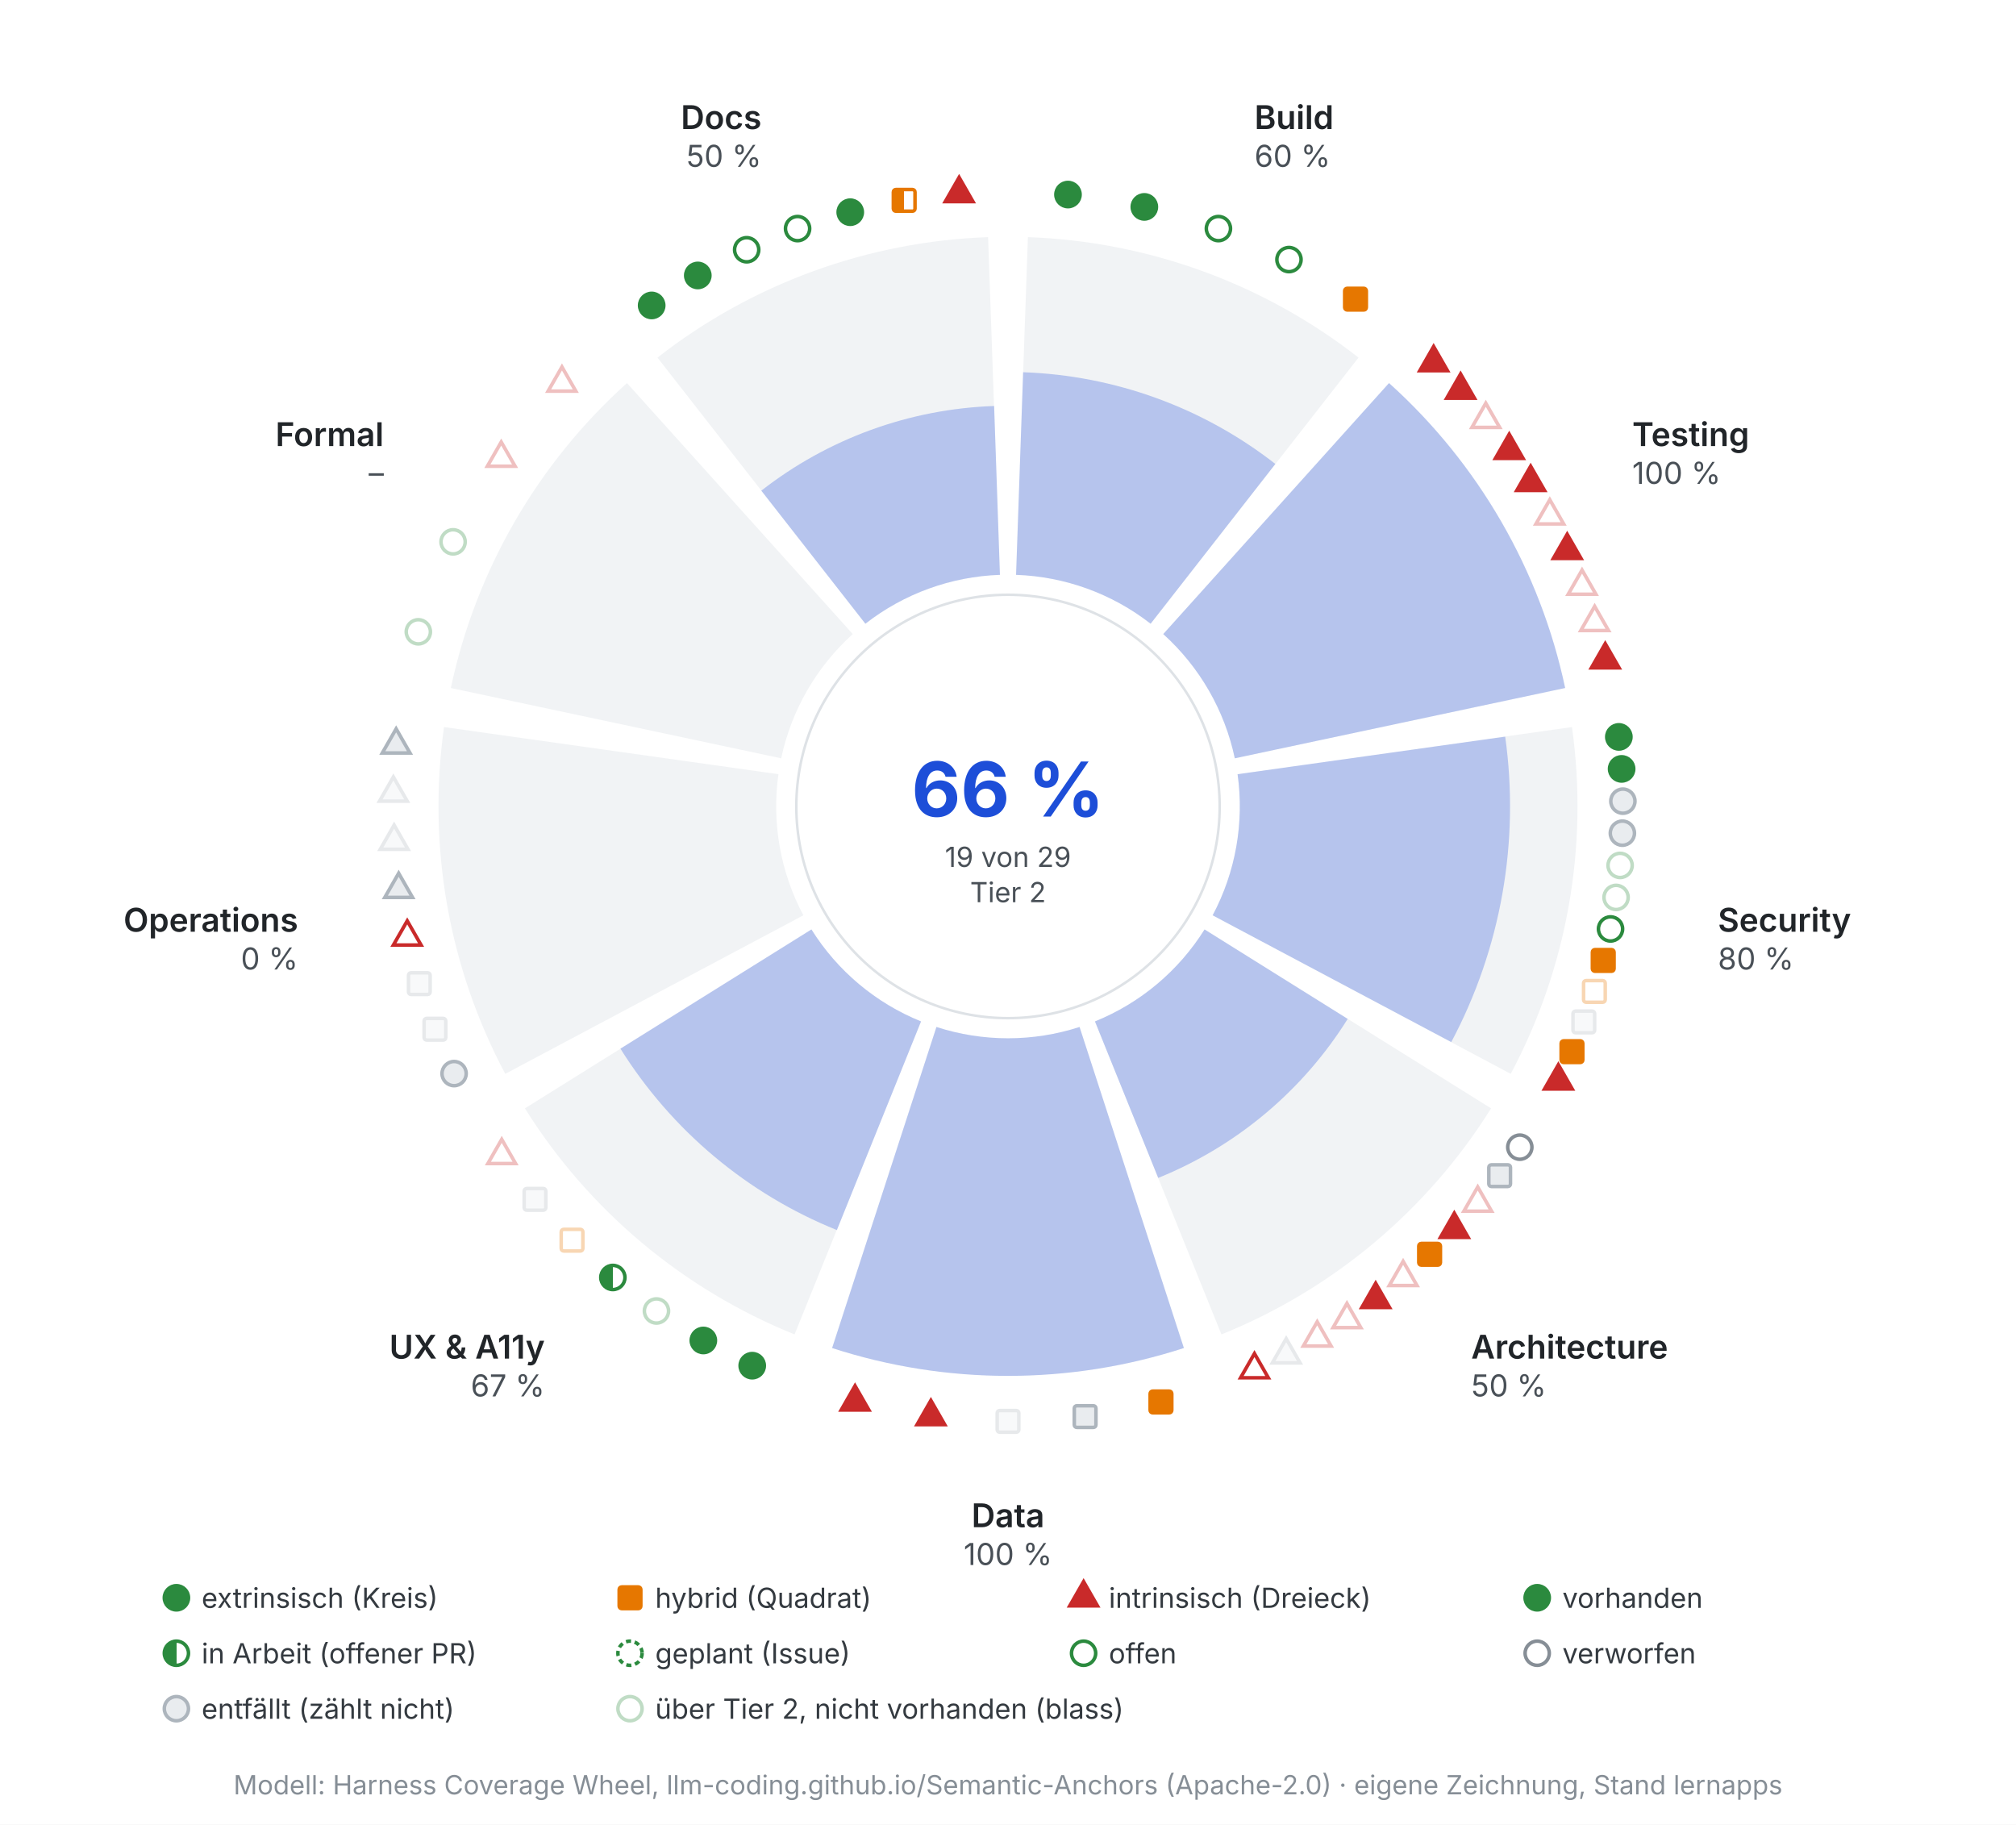
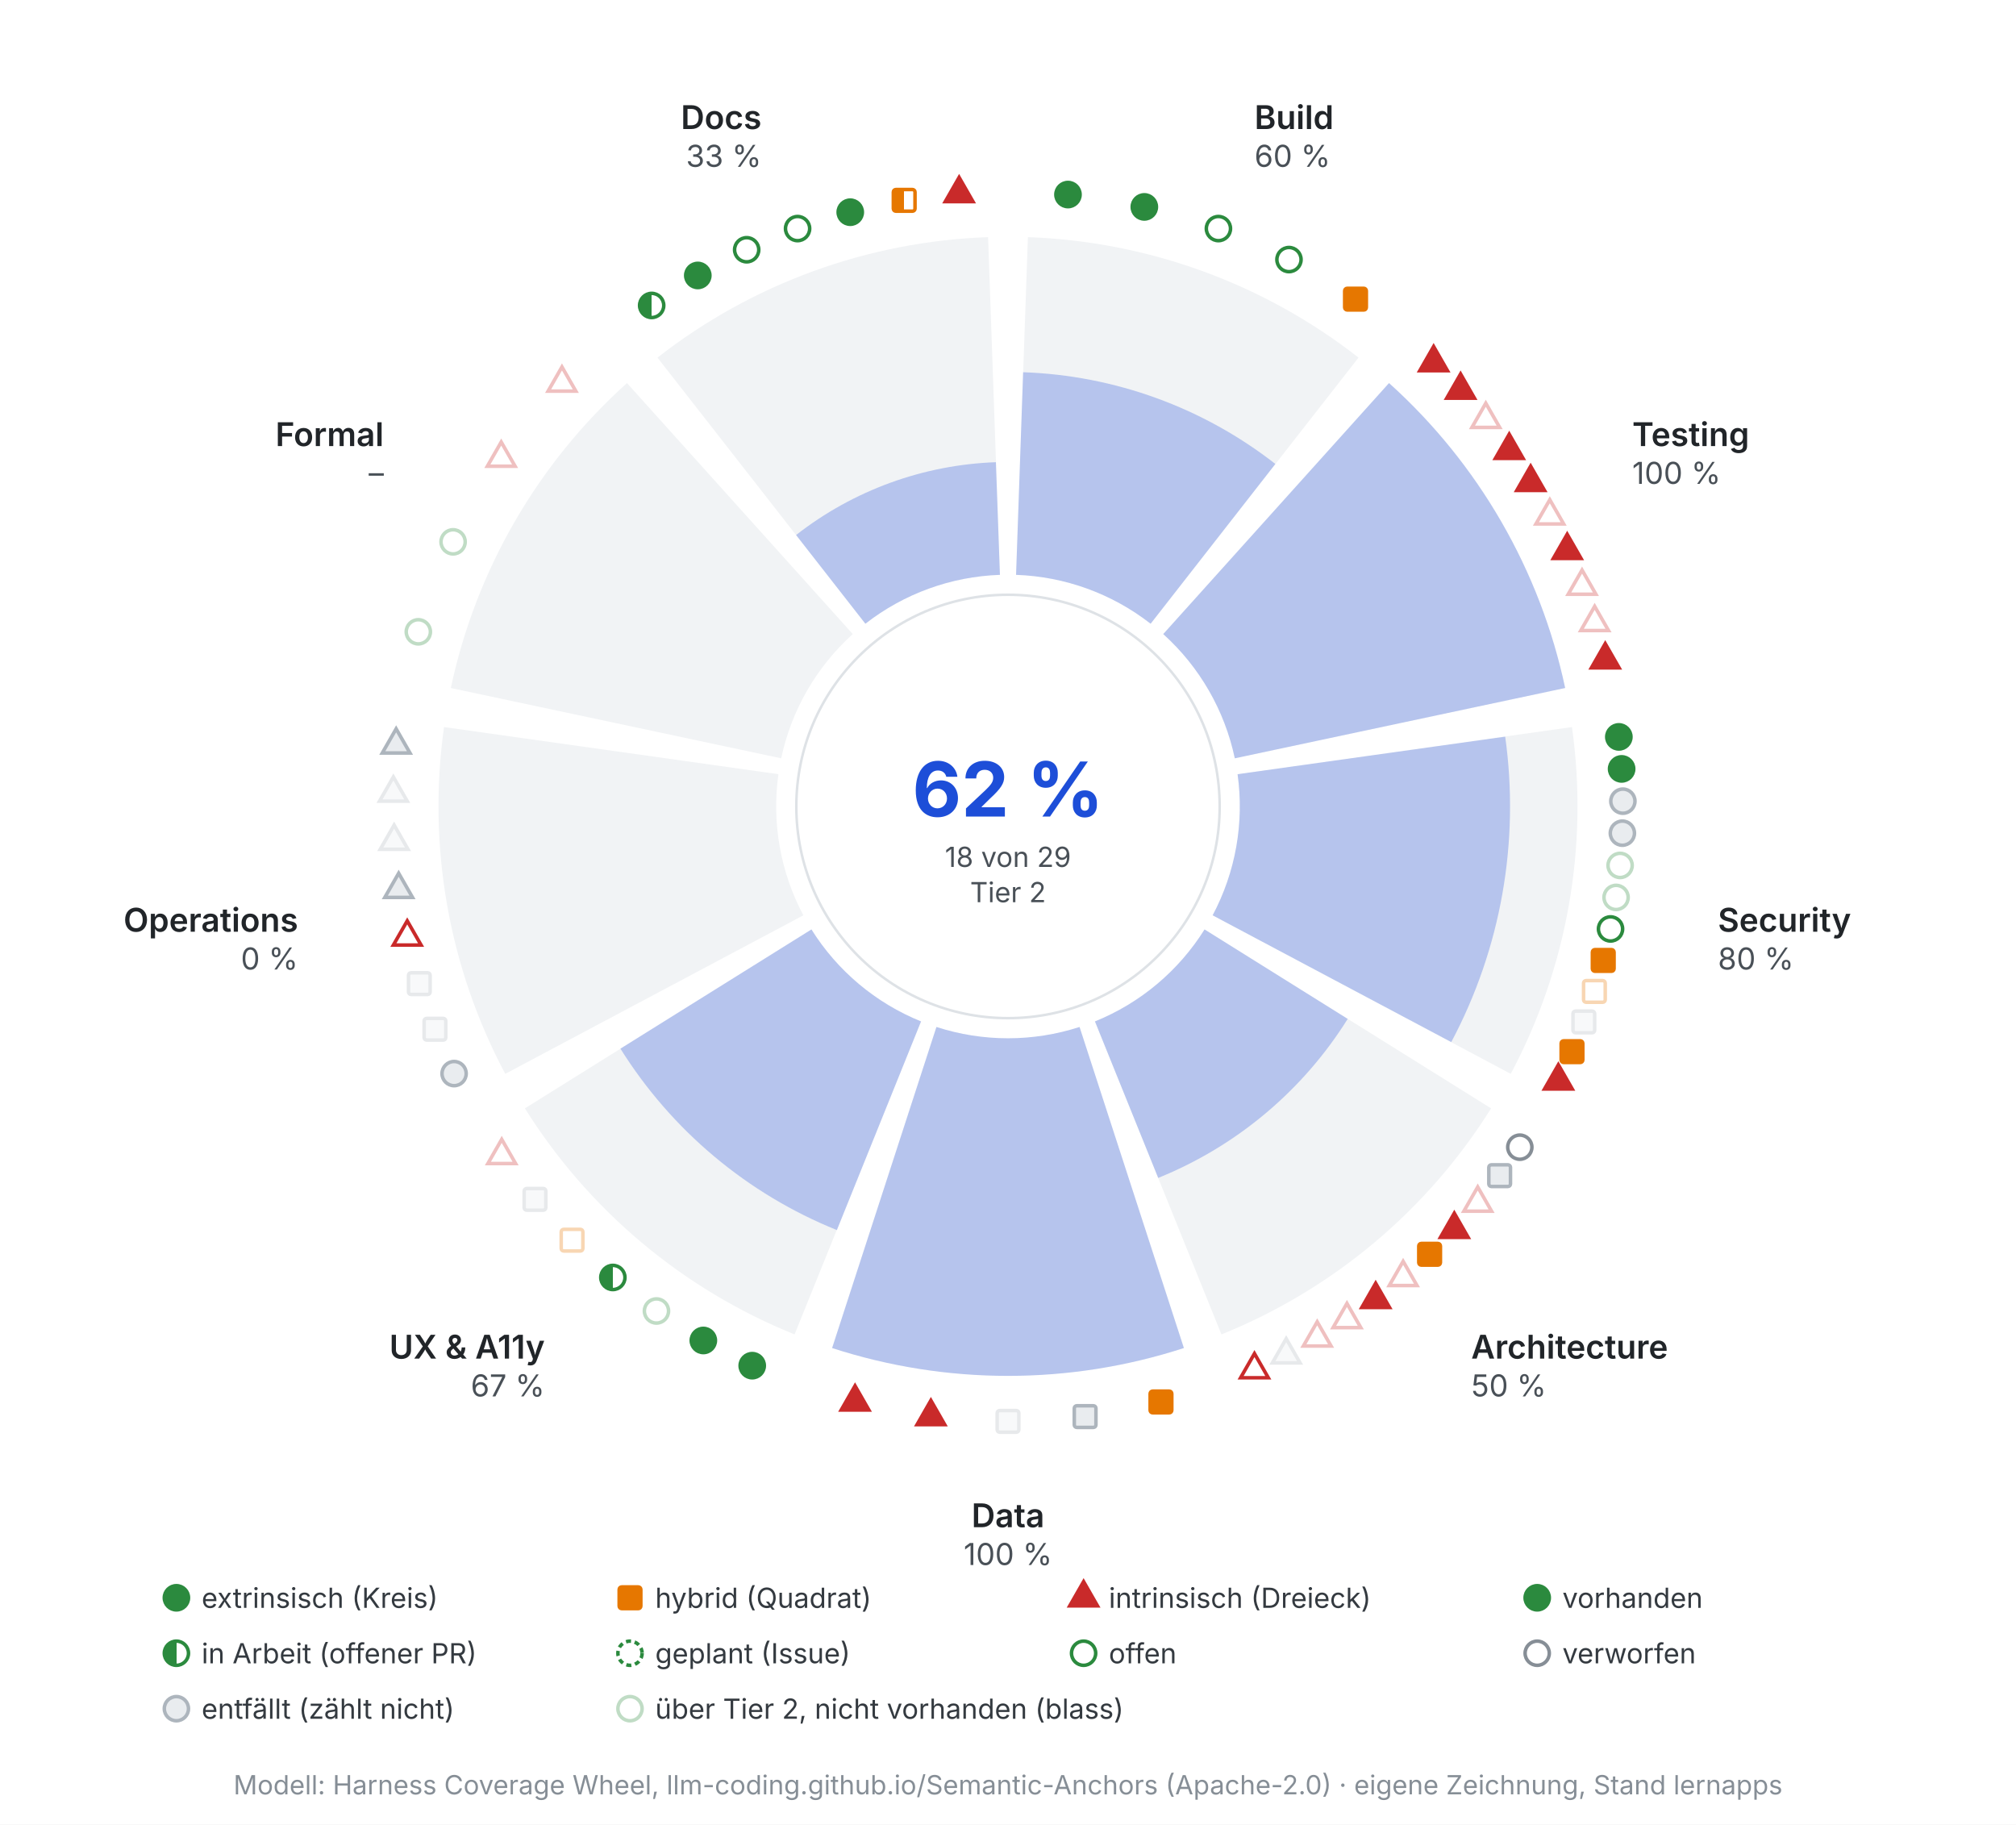
<svg xmlns="http://www.w3.org/2000/svg" viewBox="0 0 800 724" width="800" height="724" role="img" font-family="system-ui, -apple-system, 'Segoe UI', sans-serif">
  <defs>
    <linearGradient id="halb-G">
      <stop offset="50%" stop-color="#2b8a3e" />
      <stop offset="50%" stop-color="#fff" />
    </linearGradient>
    <linearGradient id="halb-A">
      <stop offset="50%" stop-color="#e67700" />
      <stop offset="50%" stop-color="#fff" />
    </linearGradient>
    <linearGradient id="halb-R">
      <stop offset="50%" stop-color="#c92a2a" />
      <stop offset="50%" stop-color="#fff" />
    </linearGradient>
  </defs>
  <rect width="800" height="724" fill="#fff" />
  <path d="M407.9 94.1 A226 226 0 0 1 539.1 141.9 L456.6 247.5 A92 92 0 0 0 403.2 228.1 Z" fill="#f1f3f5" />
  <path d="M406 147.7 A172.4 172.4 0 0 1 506.1 184.1 L456.6 247.5 A92 92 0 0 0 403.2 228.1 Z" fill="#1d4ed8" fill-opacity="0.28" />
  <circle cx="423.8" cy="77.2" r="4.8" fill="#2b8a3e" stroke="#2b8a3e" stroke-width="1.4" />
  <circle cx="454.1" cy="82.1" r="4.8" fill="#2b8a3e" stroke="#2b8a3e" stroke-width="1.4" />
  <circle cx="483.5" cy="90.7" r="4.8" fill="#fff" stroke="#2b8a3e" stroke-width="1.4" />
  <circle cx="511.5" cy="103" r="4.8" fill="#fff" stroke="#2b8a3e" stroke-width="1.4" />
  <rect x="533.6" y="114.4" width="8.6" height="8.6" rx="1" fill="#e67700" stroke="#e67700" stroke-width="1.4" />
  <text x="497.8" y="51.2" text-anchor="start" font-size="13" font-weight="600" fill="#212529">Build</text>
  <text x="497.8" y="66.2" text-anchor="start" font-size="12" fill="#495057">60 %</text>
  <path d="M551.2 152 A226 226 0 0 1 621.1 273 L490 300.9 A92 92 0 0 0 461.6 251.6 Z" fill="#f1f3f5" />
  <path d="M551.2 152 A226 226 0 0 1 621.1 273 L490 300.9 A92 92 0 0 0 461.6 251.6 Z" fill="#1d4ed8" fill-opacity="0.28" />
  <polygon points="568.9,137.5 574.4,147.1 563.4,147.1" fill="#c92a2a" stroke="#c92a2a" stroke-width="1.4" />
  <polygon points="579.6,148.4 585.1,158 574.1,158" fill="#c92a2a" stroke="#c92a2a" stroke-width="1.4" />
  <polygon points="589.6,160 595.1,169.6 584.1,169.6" fill="#fff" stroke="#c92a2a" stroke-width="1.4" opacity="0.3" />
  <polygon points="598.9,172.3 604.4,181.9 593.4,181.9" fill="#c92a2a" stroke="#c92a2a" stroke-width="1.4" />
  <polygon points="607.4,185 612.9,194.6 601.9,194.6" fill="#c92a2a" stroke="#c92a2a" stroke-width="1.4" />
  <polygon points="615,198.3 620.5,207.9 609.5,207.9" fill="#fff" stroke="#c92a2a" stroke-width="1.4" opacity="0.3" />
  <polygon points="621.9,212 627.4,221.6 616.4,221.6" fill="#c92a2a" stroke="#c92a2a" stroke-width="1.4" />
  <polygon points="627.8,226.2 633.3,235.8 622.3,235.8" fill="#fff" stroke="#c92a2a" stroke-width="1.4" opacity="0.3" />
  <polygon points="632.8,240.6 638.3,250.2 627.3,250.2" fill="#fff" stroke="#c92a2a" stroke-width="1.4" opacity="0.3" />
  <polygon points="637,255.4 642.5,265 631.5,265" fill="#c92a2a" stroke="#c92a2a" stroke-width="1.4" />
  <text x="647.7" y="177" text-anchor="start" font-size="13" font-weight="600" fill="#212529">Testing</text>
  <text x="647.7" y="192" text-anchor="start" font-size="12" fill="#495057">100 %</text>
  <path d="M623.8 288.5 A226 226 0 0 1 599.5 426.1 L481.2 363.2 A92 92 0 0 0 491.1 307.2 Z" fill="#f1f3f5" />
  <path d="M597.3 292.3 A199.2 199.2 0 0 1 575.9 413.5 L481.2 363.2 A92 92 0 0 0 491.1 307.2 Z" fill="#1d4ed8" fill-opacity="0.28" />
  <circle cx="642.4" cy="292.4" r="4.8" fill="#2b8a3e" stroke="#2b8a3e" stroke-width="1.4" />
  <circle cx="643.5" cy="305.1" r="4.8" fill="#2b8a3e" stroke="#2b8a3e" stroke-width="1.4" />
  <circle cx="644" cy="317.9" r="4.8" fill="#e9ecef" stroke="#adb5bd" stroke-width="1.4" />
  <circle cx="643.8" cy="330.6" r="4.8" fill="#e9ecef" stroke="#adb5bd" stroke-width="1.4" />
  <circle cx="642.9" cy="343.4" r="4.8" fill="#fff" stroke="#2b8a3e" stroke-width="1.4" opacity="0.3" />
  <circle cx="641.3" cy="356.1" r="4.8" fill="#fff" stroke="#2b8a3e" stroke-width="1.4" opacity="0.3" />
  <circle cx="639.1" cy="368.6" r="4.8" fill="#fff" stroke="#2b8a3e" stroke-width="1.4" />
  <rect x="631.9" y="376.8" width="8.6" height="8.6" rx="1" fill="#e67700" stroke="#e67700" stroke-width="1.4" />
  <rect x="628.4" y="389.1" width="8.6" height="8.6" rx="1" fill="#fff" stroke="#e67700" stroke-width="1.4" opacity="0.3" />
  <rect x="624.2" y="401.2" width="8.6" height="8.6" rx="1" fill="#e9ecef" stroke="#adb5bd" stroke-width="1.4" opacity="0.3" />
  <rect x="619.5" y="413" width="8.6" height="8.6" rx="1" fill="#e67700" stroke="#e67700" stroke-width="1.4" />
  <polygon points="618.4,422.5 623.9,432.1 612.9,432.1" fill="#c92a2a" stroke="#c92a2a" stroke-width="1.4" />
  <text x="681.7" y="369.7" text-anchor="start" font-size="13" font-weight="600" fill="#212529">Security</text>
  <text x="681.7" y="384.7" text-anchor="start" font-size="12" fill="#495057">80 %</text>
  <path d="M591.7 439.8 A226 226 0 0 1 484.7 529.5 L434.5 405.3 A92 92 0 0 0 478 368.8 Z" fill="#f1f3f5" />
  <path d="M534.8 404.3 A159 159 0 0 1 459.6 467.4 L434.5 405.3 A92 92 0 0 0 478 368.8 Z" fill="#1d4ed8" fill-opacity="0.28" />
  <circle cx="603.1" cy="455.2" r="4.8" fill="#fff" stroke="#868e96" stroke-width="1.4" />
  <rect x="590.8" y="462.2" width="8.6" height="8.6" rx="1" fill="#e9ecef" stroke="#adb5bd" stroke-width="1.4" />
  <polygon points="586.4,471 591.9,480.6 580.9,480.6" fill="#fff" stroke="#c92a2a" stroke-width="1.4" opacity="0.3" />
  <polygon points="577.1,481.4 582.6,491 571.6,491" fill="#c92a2a" stroke="#c92a2a" stroke-width="1.4" />
  <rect x="563" y="493.4" width="8.6" height="8.6" rx="1" fill="#e67700" stroke="#e67700" stroke-width="1.4" />
  <polygon points="556.8,500.5 562.3,510.1 551.3,510.1" fill="#fff" stroke="#c92a2a" stroke-width="1.4" opacity="0.3" />
  <polygon points="545.9,509.2 551.4,518.8 540.4,518.8" fill="#c92a2a" stroke="#c92a2a" stroke-width="1.4" />
  <polygon points="534.5,517.2 540,526.8 529,526.8" fill="#fff" stroke="#c92a2a" stroke-width="1.4" opacity="0.3" />
  <polygon points="522.7,524.5 528.2,534.1 517.2,534.1" fill="#fff" stroke="#c92a2a" stroke-width="1.4" opacity="0.3" />
  <polygon points="510.4,531.2 515.9,540.8 504.9,540.8" fill="#e9ecef" stroke="#adb5bd" stroke-width="1.4" opacity="0.3" />
  <polygon points="497.8,537.1 503.3,546.7 492.3,546.7" fill="#fff" stroke="#c92a2a" stroke-width="1.4" />
  <text x="583.8" y="539.1" text-anchor="start" font-size="13" font-weight="600" fill="#212529">Architecture</text>
  <text x="583.8" y="554.1" text-anchor="start" font-size="12" fill="#495057">50 %</text>
  <path d="M469.8 534.9 A226 226 0 0 1 330.2 534.9 L371.6 407.5 A92 92 0 0 0 428.4 407.5 Z" fill="#f1f3f5" />
  <path d="M469.8 534.9 A226 226 0 0 1 330.2 534.9 L371.6 407.5 A92 92 0 0 0 428.4 407.5 Z" fill="#1d4ed8" fill-opacity="0.28" />
  <rect x="456.4" y="552" width="8.6" height="8.6" rx="1" fill="#e67700" stroke="#e67700" stroke-width="1.4" />
  <rect x="426.3" y="557.8" width="8.6" height="8.6" rx="1" fill="#e9ecef" stroke="#adb5bd" stroke-width="1.4" />
  <rect x="395.7" y="559.7" width="8.6" height="8.6" rx="1" fill="#e9ecef" stroke="#adb5bd" stroke-width="1.4" opacity="0.3" />
  <polygon points="369.4,555.7 374.9,565.3 363.9,565.3" fill="#c92a2a" stroke="#c92a2a" stroke-width="1.4" />
  <polygon points="339.3,549.9 344.8,559.5 333.8,559.5" fill="#c92a2a" stroke="#c92a2a" stroke-width="1.4" />
  <text x="400" y="606" text-anchor="middle" font-size="13" font-weight="600" fill="#212529">Data</text>
  <text x="400" y="621" text-anchor="middle" font-size="12" fill="#495057">100 %</text>
  <path d="M315.3 529.5 A226 226 0 0 1 208.3 439.8 L322 368.8 A92 92 0 0 0 365.5 405.3 Z" fill="#f1f3f5" />
  <path d="M332.1 488.1 A181.333 181.333 0 0 1 246.2 416.1 L322 368.8 A92 92 0 0 0 365.5 405.3 Z" fill="#1d4ed8" fill-opacity="0.28" />
  <circle cx="298.5" cy="541.9" r="4.8" fill="#2b8a3e" stroke="#2b8a3e" stroke-width="1.4" />
  <circle cx="279.1" cy="531.9" r="4.8" fill="#2b8a3e" stroke="#2b8a3e" stroke-width="1.4" />
  <circle cx="260.5" cy="520.2" r="4.8" fill="#fff" stroke="#2b8a3e" stroke-width="1.4" opacity="0.3" />
  <circle cx="243.2" cy="506.9" r="4.8" fill="url(#halb-G)" stroke="#2b8a3e" stroke-width="1.4" />
  <rect x="222.7" y="487.8" width="8.6" height="8.6" rx="1" fill="#fff" stroke="#e67700" stroke-width="1.4" opacity="0.3" />
  <rect x="208" y="471.6" width="8.6" height="8.6" rx="1" fill="#e9ecef" stroke="#adb5bd" stroke-width="1.4" opacity="0.3" />
  <polygon points="199.1,452.1 204.6,461.7 193.6,461.7" fill="#fff" stroke="#c92a2a" stroke-width="1.4" opacity="0.3" />
  <text x="216.2" y="539.1" text-anchor="end" font-size="13" font-weight="600" fill="#212529">UX &amp; A11y</text>
  <text x="216.2" y="554.1" text-anchor="end" font-size="12" fill="#495057">67 %</text>
  <path d="M200.5 426.1 A226 226 0 0 1 176.2 288.5 L308.9 307.2 A92 92 0 0 0 318.8 363.2 Z" fill="#f1f3f5" />
  <circle cx="180.2" cy="426" r="4.8" fill="#e9ecef" stroke="#adb5bd" stroke-width="1.4" />
  <rect x="168.3" y="404.1" width="8.6" height="8.6" rx="1" fill="#e9ecef" stroke="#adb5bd" stroke-width="1.4" opacity="0.3" />
  <rect x="162.1" y="386" width="8.6" height="8.6" rx="1" fill="#e9ecef" stroke="#adb5bd" stroke-width="1.4" opacity="0.3" />
  <polygon points="161.6,365.4 167.1,375 156.1,375" fill="#fff" stroke="#c92a2a" stroke-width="1.4" />
  <polygon points="158.2,346.5 163.7,356.1 152.7,356.1" fill="#e9ecef" stroke="#adb5bd" stroke-width="1.4" />
  <polygon points="156.4,327.4 161.9,337 150.9,337" fill="#e9ecef" stroke="#adb5bd" stroke-width="1.4" opacity="0.3" />
  <polygon points="156.1,308.3 161.6,317.9 150.6,317.9" fill="#e9ecef" stroke="#adb5bd" stroke-width="1.4" opacity="0.3" />
  <polygon points="157.2,289.2 162.7,298.8 151.7,298.8" fill="#e9ecef" stroke="#adb5bd" stroke-width="1.4" />
  <text x="118.3" y="369.7" text-anchor="end" font-size="13" font-weight="600" fill="#212529">Operations</text>
  <text x="118.3" y="384.7" text-anchor="end" font-size="12" fill="#495057">0 %</text>
  <path d="M178.9 273 A226 226 0 0 1 248.8 152 L338.4 251.6 A92 92 0 0 0 310 300.9 Z" fill="#f1f3f5" />
  <circle cx="166" cy="250.7" r="4.8" fill="#fff" stroke="#2b8a3e" stroke-width="1.4" opacity="0.3" />
  <circle cx="179.8" cy="215" r="4.8" fill="#fff" stroke="#2b8a3e" stroke-width="1.4" opacity="0.3" />
  <polygon points="198.9,175.4 204.4,185 193.4,185" fill="#fff" stroke="#c92a2a" stroke-width="1.4" opacity="0.3" />
  <polygon points="223,145.6 228.5,155.2 217.5,155.2" fill="#fff" stroke="#c92a2a" stroke-width="1.4" opacity="0.3" />
  <text x="152.3" y="177" text-anchor="end" font-size="13" font-weight="600" fill="#212529">Formal</text>
  <text x="152.3" y="192" text-anchor="end" font-size="12" fill="#495057">–</text>
  <path d="M260.9 141.9 A226 226 0 0 1 392.1 94.1 L396.8 228.1 A92 92 0 0 0 343.4 247.5 Z" fill="#f1f3f5" />
-   <path d="M302.1 194.7 A159 159 0 0 1 394.5 161.1 L396.8 228.1 A92 92 0 0 0 343.4 247.5 Z" fill="#1d4ed8" fill-opacity="0.28" />
-   <circle cx="258.6" cy="121.2" r="4.8" fill="#2b8a3e" stroke="#2b8a3e" stroke-width="1.4" />
+   <path d="M315.9 212.3 A136.667 136.667 0 0 1 395.2 183.4 L396.8 228.1 A92 92 0 0 0 343.4 247.5 Z" fill="#1d4ed8" fill-opacity="0.28" />
+   <circle cx="258.6" cy="121.2" r="4.8" fill="url(#halb-G)" stroke="#2b8a3e" stroke-width="1.4" />
  <circle cx="276.9" cy="109.3" r="4.8" fill="#2b8a3e" stroke="#2b8a3e" stroke-width="1.4" />
  <circle cx="296.3" cy="99.1" r="4.8" fill="#fff" stroke="#2b8a3e" stroke-width="1.4" />
  <circle cx="316.5" cy="90.7" r="4.8" fill="#fff" stroke="#2b8a3e" stroke-width="1.4" />
  <circle cx="337.4" cy="84.2" r="4.8" fill="#2b8a3e" stroke="#2b8a3e" stroke-width="1.4" />
  <rect x="354.5" y="75.2" width="8.6" height="8.6" rx="1" fill="url(#halb-A)" stroke="#e67700" stroke-width="1.4" />
  <polygon points="380.6,70.4 386.1,80 375.1,80" fill="#c92a2a" stroke="#c92a2a" stroke-width="1.4" />
  <text x="302.2" y="51.2" text-anchor="end" font-size="13" font-weight="600" fill="#212529">Docs</text>
-   <text x="302.2" y="66.2" text-anchor="end" font-size="12" fill="#495057">50 %</text>
+   <text x="302.2" y="66.2" text-anchor="end" font-size="12" fill="#495057">33 %</text>
  <circle cx="400" cy="320" r="84" fill="#fff" stroke="#dee2e6" />
-   <text x="400" y="324" text-anchor="middle" font-size="30" font-weight="700" fill="#1d4ed8">66 %</text>
-   <text x="400" y="344" text-anchor="middle" font-size="11" fill="#495057">19 von 29</text>
+   <text x="400" y="324" text-anchor="middle" font-size="30" font-weight="700" fill="#1d4ed8">62 %</text>
+   <text x="400" y="344" text-anchor="middle" font-size="11" fill="#495057">18 von 29</text>
  <text x="400" y="358" text-anchor="middle" font-size="11" fill="#495057">Tier 2</text>
  <circle cx="70" cy="634" r="4.8" fill="#2b8a3e" stroke="#2b8a3e" stroke-width="1.4" />
  <text x="80" y="638" font-size="11" fill="#343a40">extrinsisch (Kreis)</text>
  <rect x="245.7" y="629.7" width="8.6" height="8.6" rx="1" fill="#e67700" stroke="#e67700" stroke-width="1.4" />
  <text x="260" y="638" font-size="11" fill="#343a40">hybrid (Quadrat)</text>
  <polygon points="430,627.6 435.5,637.2 424.5,637.2" fill="#c92a2a" stroke="#c92a2a" stroke-width="1.4" />
  <text x="440" y="638" font-size="11" fill="#343a40">intrinsisch (Dreieck)</text>
  <circle cx="610" cy="634" r="4.8" fill="#2b8a3e" stroke="#2b8a3e" stroke-width="1.4" />
  <text x="620" y="638" font-size="11" fill="#343a40">vorhanden</text>
  <circle cx="70" cy="656" r="4.8" fill="url(#halb-G)" stroke="#2b8a3e" stroke-width="1.4" />
  <text x="80" y="660" font-size="11" fill="#343a40">in Arbeit (offener PR)</text>
  <circle cx="250" cy="656" r="4.8" fill="#fff" stroke="#2b8a3e" stroke-dasharray="2 1.5" stroke-width="1.4" />
  <text x="260" y="660" font-size="11" fill="#343a40">geplant (Issue)</text>
  <circle cx="430" cy="656" r="4.8" fill="#fff" stroke="#2b8a3e" stroke-width="1.4" />
  <text x="440" y="660" font-size="11" fill="#343a40">offen</text>
  <circle cx="610" cy="656" r="4.8" fill="#fff" stroke="#868e96" stroke-width="1.4" />
  <text x="620" y="660" font-size="11" fill="#343a40">verworfen</text>
  <circle cx="70" cy="678" r="4.8" fill="#e9ecef" stroke="#adb5bd" stroke-width="1.4" />
  <text x="80" y="682" font-size="11" fill="#343a40">entfällt (zählt nicht)</text>
  <circle cx="250" cy="678" r="4.8" fill="#fff" stroke="#2b8a3e" stroke-width="1.4" opacity="0.3" />
  <text x="260" y="682" font-size="11" fill="#343a40">über Tier 2, nicht vorhanden (blass)</text>
  <text x="400" y="712" text-anchor="middle" font-size="10.5" fill="#868e96">Modell: Harness Coverage Wheel, llm-coding.github.io/Semantic-Anchors (Apache-2.0) · eigene Zeichnung, Stand lernapps</text>
</svg>
